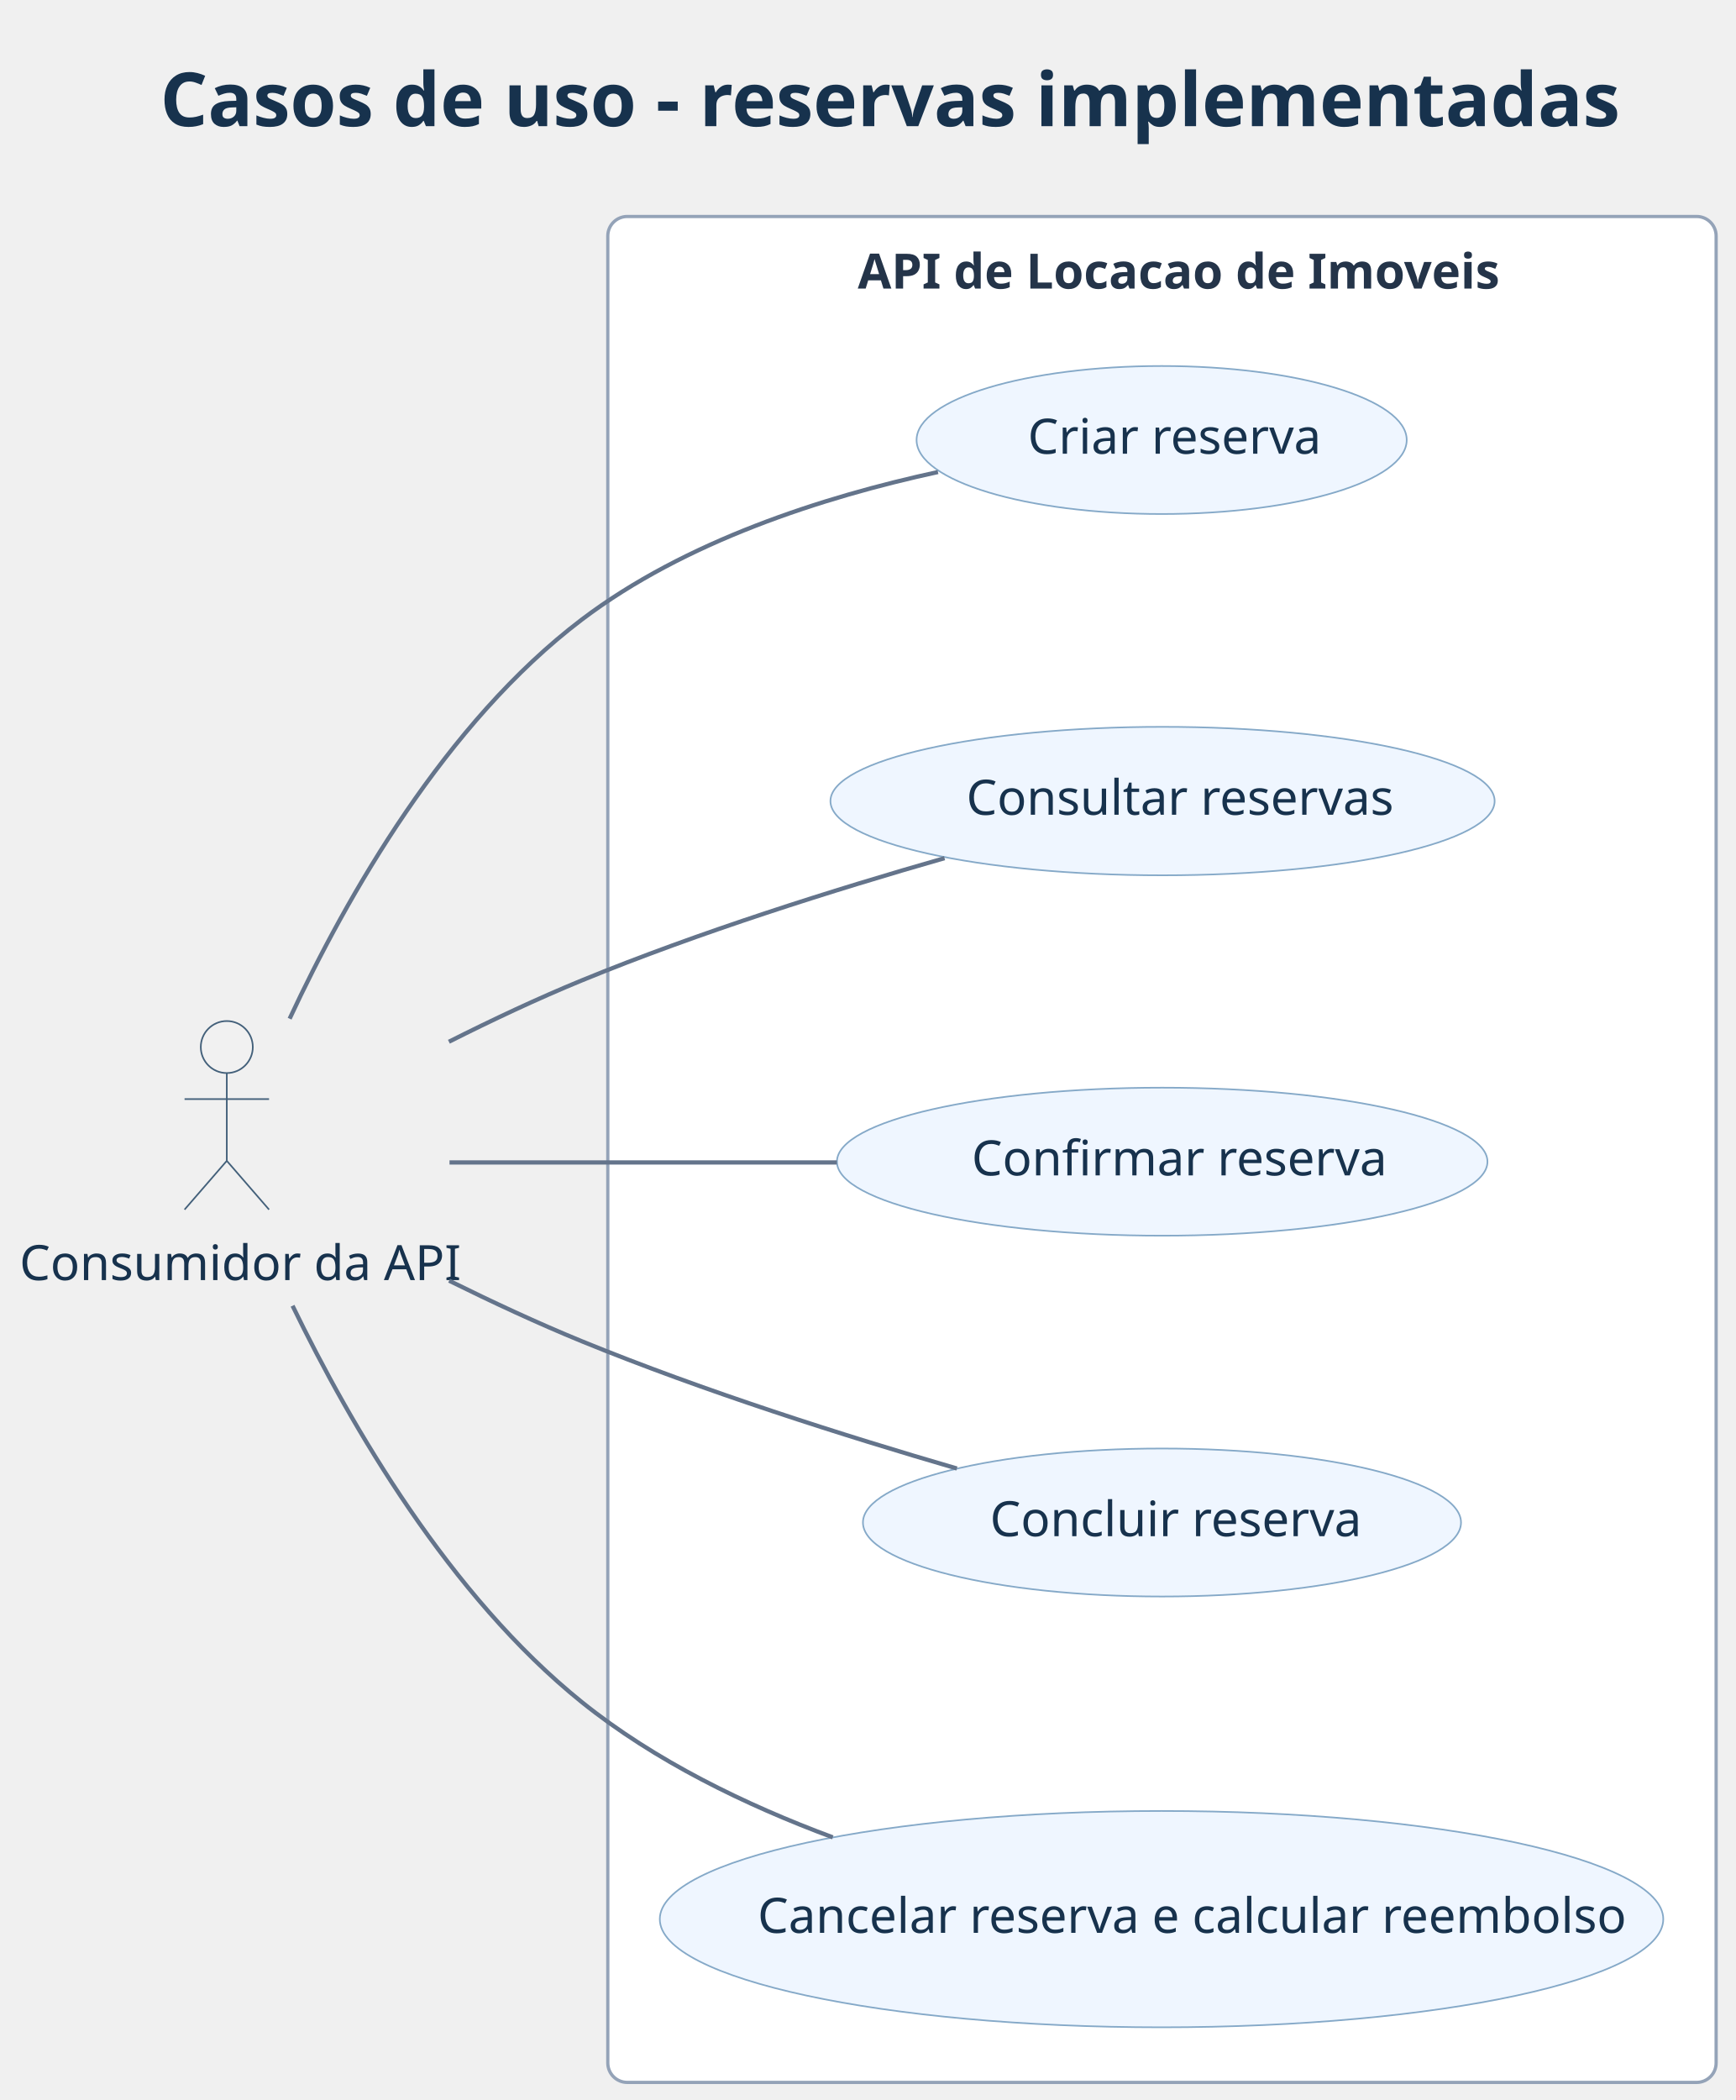
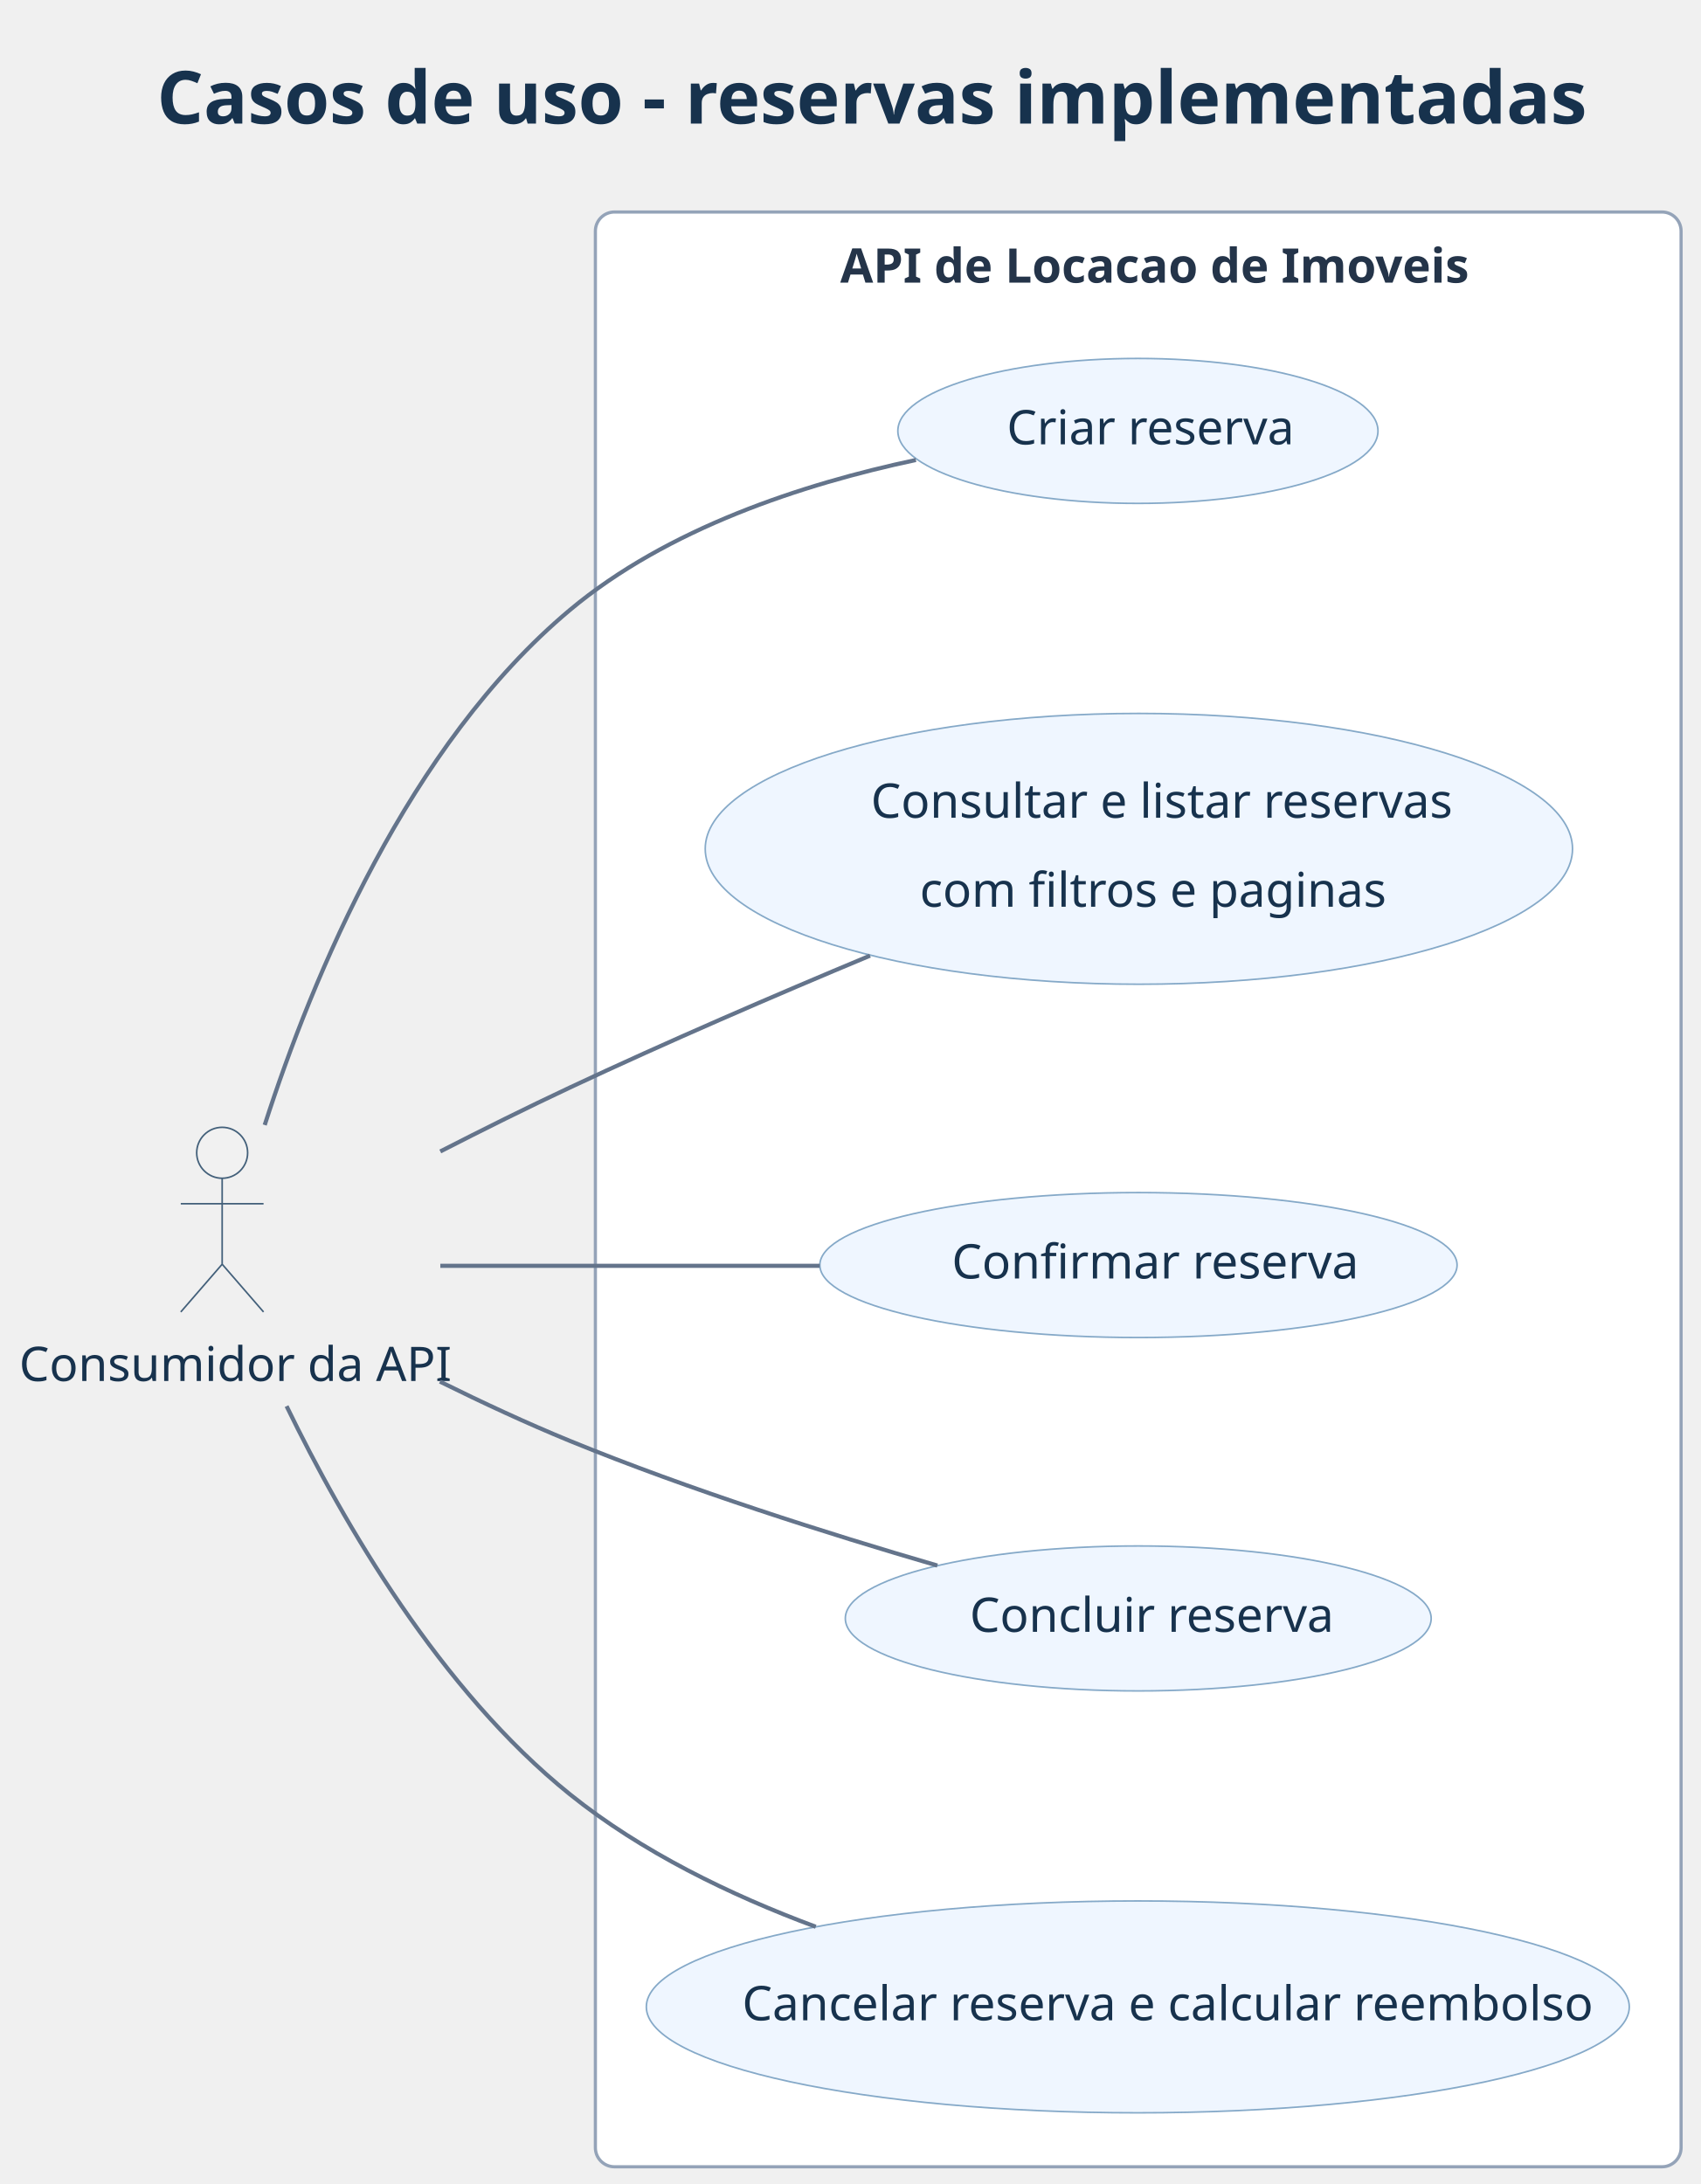
- <svg xmlns="http://www.w3.org/2000/svg" contentStyleType="text/css" data-diagram-type="DESCRIPTION" height="646px" preserveAspectRatio="none" style="width:534px;height:646px;background:#FFFFFF;" version="1.1" viewBox="0 0 534 646" width="534px" zoomAndPan="magnify">
+ <svg xmlns="http://www.w3.org/2000/svg" contentStyleType="text/css" data-diagram-type="DESCRIPTION" height="686px" preserveAspectRatio="none" style="width:534px;height:686px;background:#FFFFFF;" version="1.1" viewBox="0 0 534 686" width="534px" zoomAndPan="magnify">
  <defs />
  <g>
    <text fill="#17324D" font-family="Segoe UI" font-size="23" font-weight="bold" lengthAdjust="spacing" textLength="421.435" x="49.283" y="38.819">Casos de uso - reservas implementadas</text>
    <g class="cluster" data-entity="API de Locacao de Imoveis" data-source-line="5" data-uid="ent0003" id="cluster_API de Locacao de Imoveis">
-       <rect fill="#FFFFFF" height="574" rx="6" ry="6" style="stroke:#94A3B8;stroke-width:1;" width="341" x="187" y="66.592" />
+       <rect fill="#FFFFFF" height="614" rx="6" ry="6" style="stroke:#94A3B8;stroke-width:1;" width="341" x="187" y="66.592" />
      <text fill="#243449" font-family="Segoe UI" font-size="15" font-weight="bold" lengthAdjust="spacing" textLength="187.192" x="263.904" y="88.778">API de Locacao de Imoveis</text>
    </g>
    <g class="entity" data-entity="R1" data-source-line="6" data-uid="ent0004" id="entity_R1">
      <ellipse cx="357.401" cy="135.356" fill="#EFF6FF" rx="75.401" ry="22.765" style="stroke:#85A9C8;stroke-width:0.5;" />
      <text fill="#17324D" font-family="Segoe UI" font-size="15" lengthAdjust="spacing" textLength="82.39" x="316.206" y="139.567">Criar reserva</text>
    </g>
    <g class="entity" data-entity="R2" data-source-line="7" data-uid="ent0005" id="entity_R2">
-       <ellipse cx="357.676" cy="246.427" fill="#EFF6FF" rx="102.176" ry="22.835" style="stroke:#85A9C8;stroke-width:0.5;" />
-       <text fill="#17324D" font-family="Segoe UI" font-size="15" lengthAdjust="spacing" textLength="120.754" x="297.299" y="250.638">Consultar reservas</text>
+       <ellipse cx="357.702" cy="266.621" fill="#EFF6FF" rx="136.202" ry="42.529" style="stroke:#85A9C8;stroke-width:0.5;" />
+       <text fill="#17324D" font-family="Segoe UI" font-size="15" lengthAdjust="spacing" textLength="168.376" x="273.514" y="256.856">Consultar e listar reservas</text>
+       <text fill="#17324D" font-family="Segoe UI" font-size="15" lengthAdjust="spacing" textLength="137.622" x="288.891" y="284.807">com filtros e paginas</text>
    </g>
    <g class="entity" data-entity="R3" data-source-line="8" data-uid="ent0006" id="entity_R3">
-       <ellipse cx="357.574" cy="357.356" fill="#EFF6FF" rx="100.073" ry="22.765" style="stroke:#85A9C8;stroke-width:0.5;" />
-       <text fill="#17324D" font-family="Segoe UI" font-size="15" lengthAdjust="spacing" textLength="117.283" x="298.932" y="361.567">Confirmar reserva</text>
+       <ellipse cx="357.574" cy="397.356" fill="#EFF6FF" rx="100.073" ry="22.765" style="stroke:#85A9C8;stroke-width:0.5;" />
+       <text fill="#17324D" font-family="Segoe UI" font-size="15" lengthAdjust="spacing" textLength="117.283" x="298.932" y="401.567">Confirmar reserva</text>
    </g>
    <g class="entity" data-entity="R4" data-source-line="9" data-uid="ent0007" id="entity_R4">
-       <ellipse cx="357.505" cy="468.356" fill="#EFF6FF" rx="92.005" ry="22.765" style="stroke:#85A9C8;stroke-width:0.5;" />
-       <text fill="#17324D" font-family="Segoe UI" font-size="15" lengthAdjust="spacing" textLength="105.872" x="304.569" y="472.567">Concluir reserva</text>
+       <ellipse cx="357.505" cy="508.356" fill="#EFF6FF" rx="92.005" ry="22.765" style="stroke:#85A9C8;stroke-width:0.5;" />
+       <text fill="#17324D" font-family="Segoe UI" font-size="15" lengthAdjust="spacing" textLength="105.872" x="304.569" y="512.567">Concluir reserva</text>
    </g>
    <g class="entity" data-entity="R5" data-source-line="10" data-uid="ent0008" id="entity_R5">
-       <ellipse cx="357.368" cy="590.365" fill="#EFF6FF" rx="154.368" ry="33.274" style="stroke:#85A9C8;stroke-width:0.5;" />
-       <text fill="#17324D" font-family="Segoe UI" font-size="15" lengthAdjust="spacing" textLength="248.547" x="233.095" y="594.576">Cancelar reserva e calcular reembolso</text>
+       <ellipse cx="357.368" cy="630.365" fill="#EFF6FF" rx="154.368" ry="33.274" style="stroke:#85A9C8;stroke-width:0.5;" />
+       <text fill="#17324D" font-family="Segoe UI" font-size="15" lengthAdjust="spacing" textLength="248.547" x="233.095" y="634.576">Cancelar reserva e calcular reembolso</text>
    </g>
    <g class="entity" data-entity="A" data-source-line="4" data-uid="ent0002" id="entity_A">
-       <ellipse cx="69.779" cy="322.092" fill="#F1F1F1" rx="8" ry="8" style="stroke:#43607A;stroke-width:0.5;" />
-       <path d="M69.779,330.092 L69.779,357.092 M56.779,338.092 L82.779,338.092 M69.779,357.092 L56.779,372.092 M69.779,357.092 L82.779,372.092" fill="none" style="stroke:#43607A;stroke-width:0.5;" />
-       <text fill="#17324D" font-family="Segoe UI" font-size="15" lengthAdjust="spacing" textLength="127.559" x="6" y="393.778">Consumidor da API</text>
+       <ellipse cx="69.779" cy="362.092" fill="#F1F1F1" rx="8" ry="8" style="stroke:#43607A;stroke-width:0.5;" />
+       <path d="M69.779,370.092 L69.779,397.092 M56.779,378.092 L82.779,378.092 M69.779,397.092 L56.779,412.092 M69.779,397.092 L82.779,412.092" fill="none" style="stroke:#43607A;stroke-width:0.5;" />
+       <text fill="#17324D" font-family="Segoe UI" font-size="15" lengthAdjust="spacing" textLength="127.559" x="6" y="433.778">Consumidor da API</text>
    </g>
    <g class="link" data-entity-1="A" data-entity-2="R1" data-source-line="12" data-uid="lnk9" id="link_A_R1">
-       <path d="M89.11,313.372 C106.74,275.572 137.04,222.402 179,190.592 C210.75,166.522 253.18,152.882 288.59,145.202" fill="none" id="A-R1" style="stroke:#64748B;stroke-width:1.3;" />
+       <path d="M83.14,353.362 C98.17,306.682 128.21,234.092 179,191.592 C209.61,165.982 251.99,152.052 287.67,144.482" fill="none" id="A-R1" style="stroke:#64748B;stroke-width:1.3;" />
    </g>
    <g class="link" data-entity-1="A" data-entity-2="R2" data-source-line="13" data-uid="lnk10" id="link_A_R2">
-       <path d="M138.11,320.462 C151.46,313.742 165.52,307.122 179,301.592 C215.11,286.772 256.74,273.672 290.61,263.982" fill="none" id="A-R2" style="stroke:#64748B;stroke-width:1.3;" />
+       <path d="M138.29,361.672 C151.68,354.812 165.71,347.832 179,341.592 C209.43,327.302 243.33,312.672 273.27,300.172" fill="none" id="A-R2" style="stroke:#64748B;stroke-width:1.3;" />
    </g>
    <g class="link" data-entity-1="A" data-entity-2="R3" data-source-line="14" data-uid="lnk11" id="link_A_R3">
-       <path d="M138.3,357.592 C173.82,357.592 218.1,357.592 257.47,357.592" fill="none" id="A-R3" style="stroke:#64748B;stroke-width:1.3;" />
+       <path d="M138.3,397.592 C173.82,397.592 218.1,397.592 257.47,397.592" fill="none" id="A-R3" style="stroke:#64748B;stroke-width:1.3;" />
    </g>
    <g class="link" data-entity-1="A" data-entity-2="R4" data-source-line="15" data-uid="lnk12" id="link_A_R4">
-       <path d="M138.18,393.962 C151.52,400.562 165.56,407.092 179,412.592 C216.53,427.942 259.93,441.702 294.41,451.742" fill="none" id="A-R4" style="stroke:#64748B;stroke-width:1.3;" />
+       <path d="M138.18,433.962 C151.52,440.562 165.56,447.092 179,452.592 C216.53,467.942 259.93,481.702 294.41,491.742" fill="none" id="A-R4" style="stroke:#64748B;stroke-width:1.3;" />
    </g>
    <g class="link" data-entity-1="A" data-entity-2="R5" data-source-line="16" data-uid="lnk13" id="link_A_R5">
-       <path d="M90.01,401.672 C108.04,438.802 138.41,490.942 179,523.592 C201.46,541.662 229.3,555.202 256.22,565.202" fill="none" id="A-R5" style="stroke:#64748B;stroke-width:1.3;" />
+       <path d="M90.01,441.672 C108.04,478.802 138.41,530.942 179,563.592 C201.46,581.662 229.3,595.202 256.22,605.202" fill="none" id="A-R5" style="stroke:#64748B;stroke-width:1.3;" />
    </g>
  </g>
</svg>
